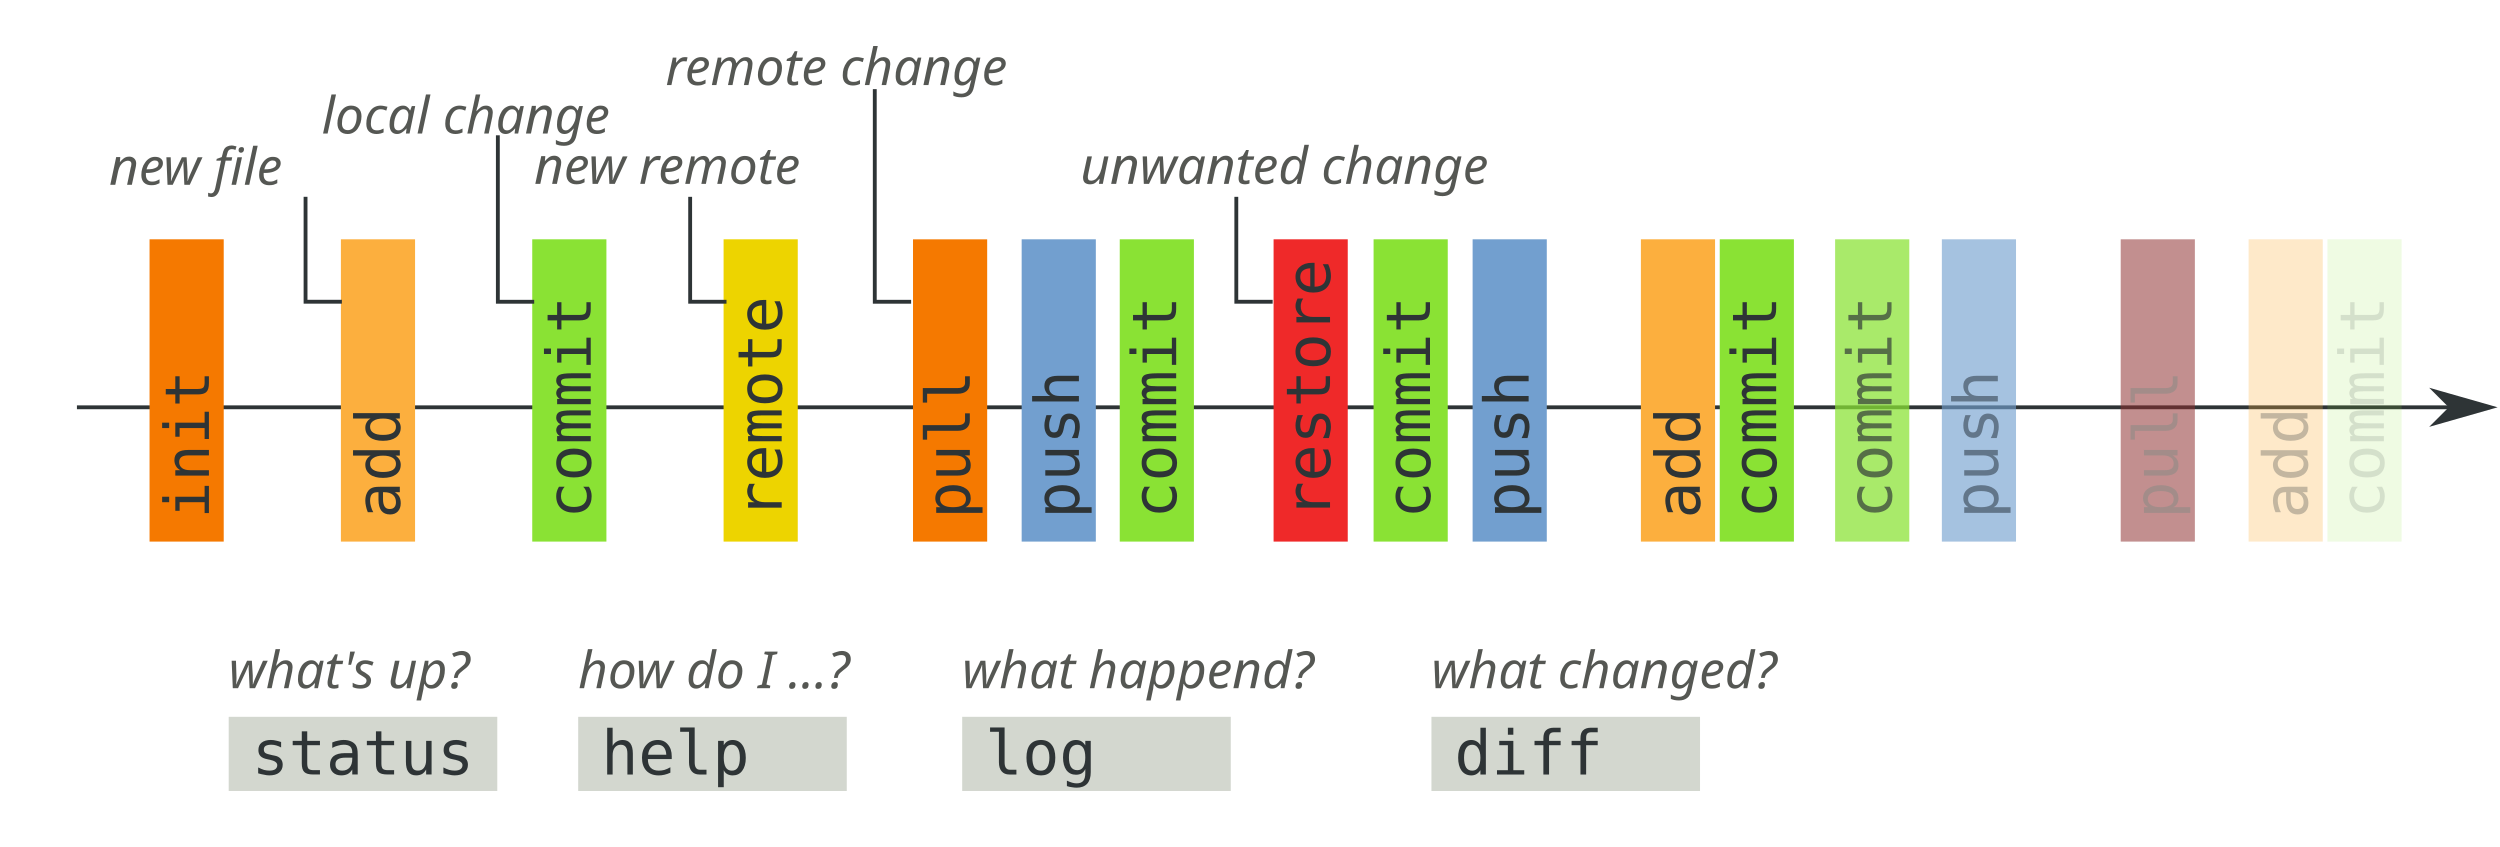
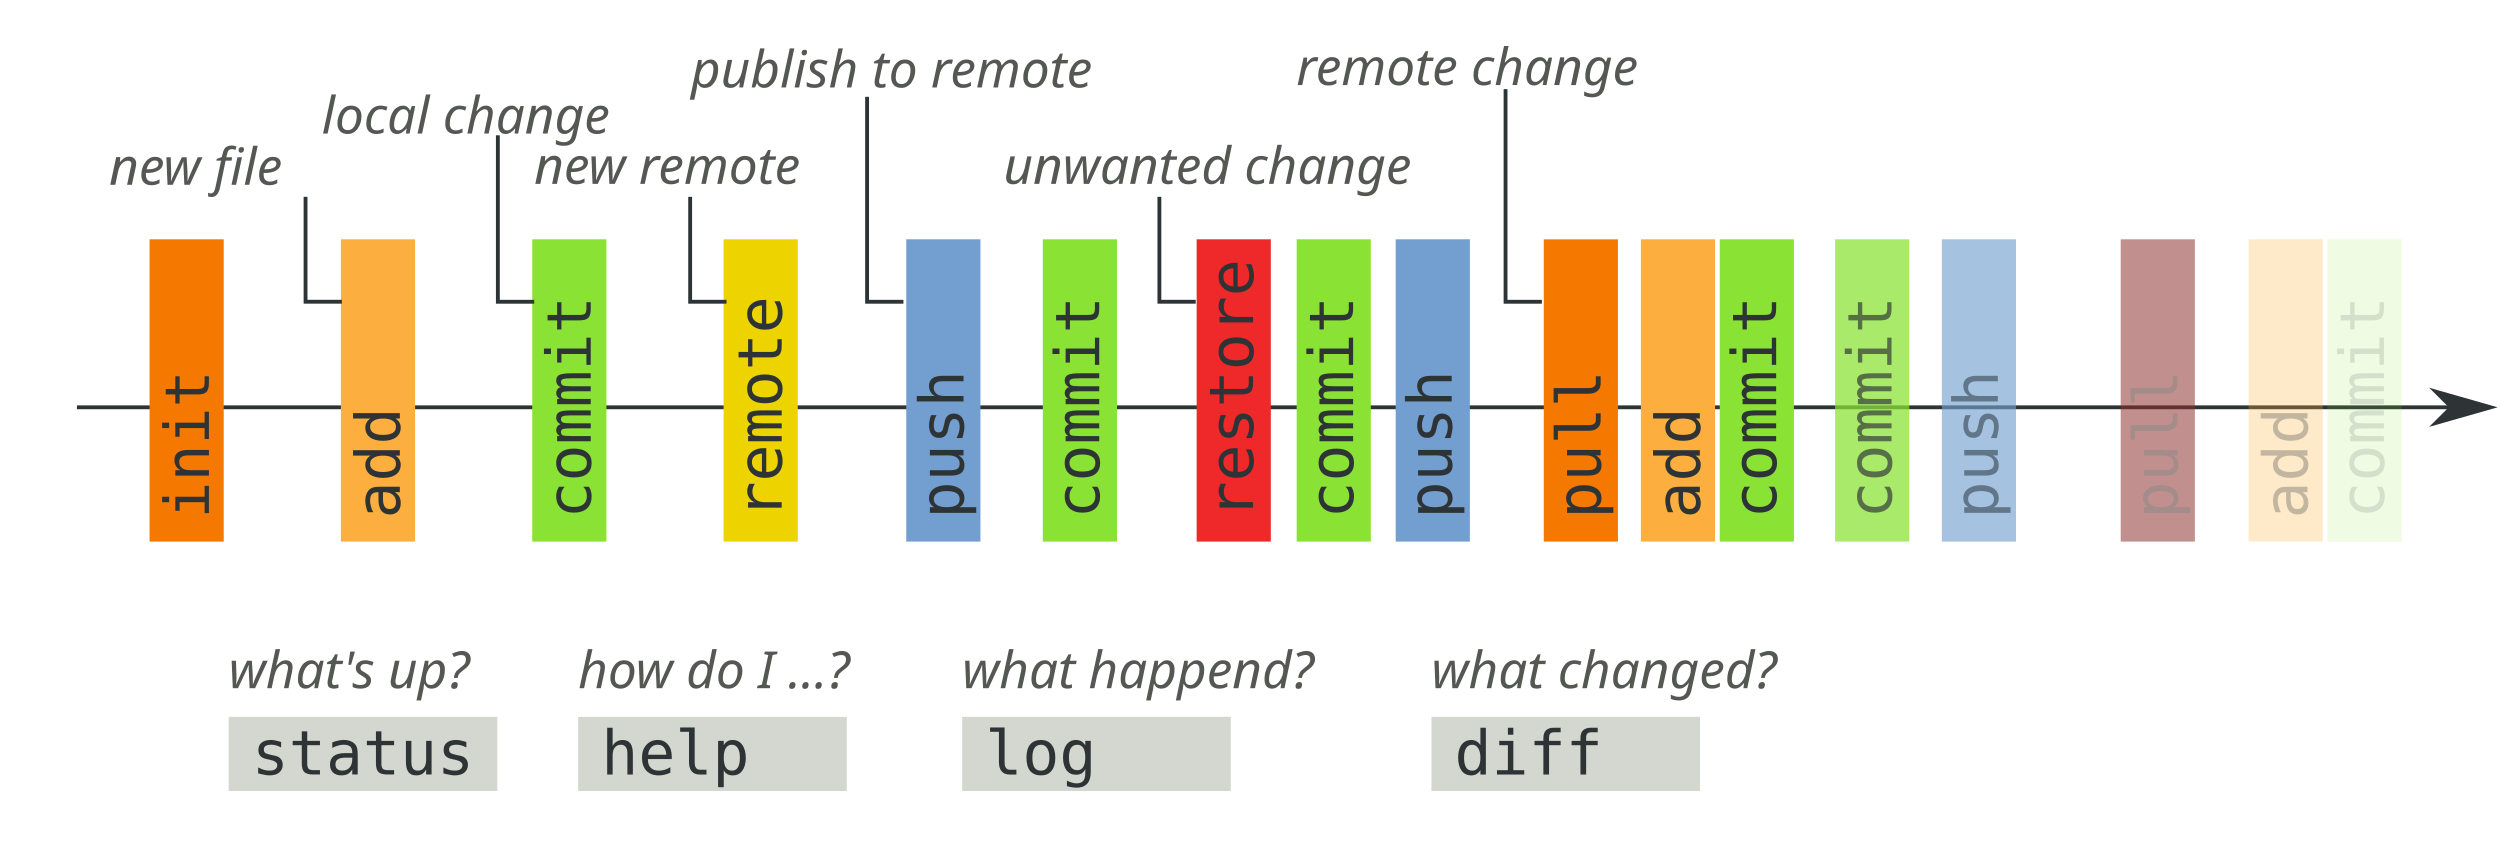
<svg xmlns="http://www.w3.org/2000/svg" width="650" height="220" viewBox="0 0 171.979 58.208" version="1.1" id="svg1695">
  <defs id="defs1689">
    <marker style="overflow:visible" id="marker3433" refX="0" refY="0" orient="auto">
      <path transform="matrix(-0.8,0,0,-0.8,-10,0)" style="fill:#2e3436;fill-opacity:1;fill-rule:evenodd;stroke:#2e3436;stroke-width:1pt;stroke-opacity:1" d="M 0,0 5,-5 -12.5,0 5,5 Z" id="path3431" />
    </marker>
    <marker style="overflow:visible" id="Arrow1Lend" refX="0" refY="0" orient="auto">
      <path transform="matrix(-0.8,0,0,-0.8,-10,0)" style="fill:#2e3436;fill-opacity:1;fill-rule:evenodd;stroke:#2e3436;stroke-width:1pt;stroke-opacity:1" d="M 0,0 5,-5 -12.5,0 5,5 Z" id="path2417" />
    </marker>
  </defs>
  <g id="layer1" transform="translate(-36.21399,-20.92214)">
    <path style="fill:#2e3436;stroke:#2e3436;stroke-width:0.265;stroke-linecap:butt;stroke-linejoin:miter;stroke-miterlimit:4;stroke-dasharray:none;stroke-opacity:1;marker-end:url(#Arrow1Lend)" d="M 41.506,48.941 H 207.516" id="path2412" />
    <rect style="font-variation-settings:normal;opacity:1;vector-effect:none;fill:#f57900;fill-opacity:1;fill-rule:evenodd;stroke:none;stroke-width:0.248px;stroke-linecap:butt;stroke-linejoin:miter;stroke-miterlimit:4;stroke-dasharray:none;stroke-dashoffset:0;stroke-opacity:1;stop-color:#000000;stop-opacity:1" id="rect2294" width="20.795" height="5.102" x="-58.179" y="46.502" transform="rotate(-90)" />
    <text xml:space="preserve" style="font-style:normal;font-variant:normal;font-weight:normal;font-stretch:normal;font-size:4.233px;line-height:1.25;font-family:'DejaVu Sans Mono';-inkscape-font-specification:'DejaVu Sans Mono';letter-spacing:0px;word-spacing:0px;fill:#2e3436;stroke-width:0.265" x="-56.592" y="50.584" id="text2260" transform="rotate(-90)">
      <tspan id="tspan2258" x="-56.592" y="50.584" style="font-style:normal;font-variant:normal;font-weight:normal;font-stretch:normal;font-family:'DejaVu Sans Mono';-inkscape-font-specification:'DejaVu Sans Mono';fill:#2e3436;stroke-width:0.265">init</tspan>
    </text>
    <rect style="opacity:1;vector-effect:none;fill:#fcaf3e;fill-opacity:1;fill-rule:evenodd;stroke:none;stroke-width:0.248px;stroke-linecap:butt;stroke-linejoin:miter;stroke-miterlimit:4;stroke-dasharray:none;stroke-dashoffset:0;stroke-opacity:1" id="rect2311" width="20.795" height="5.102" x="-58.179" y="59.665" transform="rotate(-90)" />
    <text xml:space="preserve" style="font-style:normal;font-variant:normal;font-weight:normal;font-stretch:normal;font-size:4.233px;line-height:1.25;font-family:'DejaVu Sans Mono';-inkscape-font-specification:'DejaVu Sans Mono';letter-spacing:0px;word-spacing:0px;fill:#2e3436;stroke-width:0.265" x="-56.592" y="63.718" id="text2268" transform="rotate(-90)">
      <tspan id="tspan2266" x="-56.592" y="63.718" style="font-style:normal;font-variant:normal;font-weight:normal;font-stretch:normal;font-family:'DejaVu Sans Mono';-inkscape-font-specification:'DejaVu Sans Mono';fill:#2e3436;stroke-width:0.265">add</tspan>
    </text>
    <rect style="opacity:1;vector-effect:none;fill:#8ae234;fill-opacity:1;fill-rule:evenodd;stroke:none;stroke-width:0.248px;stroke-linecap:butt;stroke-linejoin:miter;stroke-miterlimit:4;stroke-dasharray:none;stroke-dashoffset:0;stroke-opacity:1" id="rect2324" width="20.795" height="5.102" x="-58.179" y="72.828" transform="rotate(-90)" />
    <text xml:space="preserve" style="font-style:normal;font-variant:normal;font-weight:normal;font-stretch:normal;font-size:4.233px;line-height:1.25;font-family:'DejaVu Sans Mono';-inkscape-font-specification:'DejaVu Sans Mono';letter-spacing:0px;word-spacing:0px;fill:#2e3436;stroke-width:0.265" x="-56.592" y="76.852" id="text2272" transform="rotate(-90)">
      <tspan id="tspan2270" x="-56.592" y="76.852" style="font-style:normal;font-variant:normal;font-weight:normal;font-stretch:normal;font-family:'DejaVu Sans Mono';-inkscape-font-specification:'DejaVu Sans Mono';fill:#2e3436;stroke-width:0.265">commit</tspan>
    </text>
    <rect style="opacity:1;vector-effect:none;fill:#edd400;fill-opacity:1;fill-rule:evenodd;stroke:none;stroke-width:0.248px;stroke-linecap:butt;stroke-linejoin:miter;stroke-miterlimit:4;stroke-dasharray:none;stroke-dashoffset:0;stroke-opacity:1" id="rect2326" width="20.795" height="5.102" x="-58.179" y="85.991" transform="rotate(-90)" />
    <text xml:space="preserve" style="font-style:normal;font-variant:normal;font-weight:normal;font-stretch:normal;font-size:4.233px;line-height:1.25;font-family:'DejaVu Sans Mono';-inkscape-font-specification:'DejaVu Sans Mono';letter-spacing:0px;word-spacing:0px;fill:#2e3436;stroke-width:0.265" x="-56.592" y="89.987" id="text2276" transform="rotate(-90)">
      <tspan id="tspan2274" x="-56.592" y="89.987" style="font-style:normal;font-variant:normal;font-weight:normal;font-stretch:normal;font-family:'DejaVu Sans Mono';-inkscape-font-specification:'DejaVu Sans Mono';fill:#2e3436;stroke-width:0.265">remote</tspan>
    </text>
-     <rect style="opacity:1;vector-effect:none;fill:#729fcf;fill-opacity:1;fill-rule:evenodd;stroke:none;stroke-width:0.248px;stroke-linecap:butt;stroke-linejoin:miter;stroke-miterlimit:4;stroke-dasharray:none;stroke-dashoffset:0;stroke-opacity:1" id="rect2330" width="20.795" height="5.102" x="-58.179" y="106.496" transform="rotate(-90)" />
-     <text xml:space="preserve" style="font-style:normal;font-variant:normal;font-weight:normal;font-stretch:normal;font-size:4.233px;line-height:1.25;font-family:'DejaVu Sans Mono';-inkscape-font-specification:'DejaVu Sans Mono';letter-spacing:0px;word-spacing:0px;fill:#2e3436;stroke-width:0.265" x="-56.592" y="110.434" id="text2280" transform="rotate(-90)">
-       <tspan id="tspan2278" x="-56.592" y="110.434" style="font-style:normal;font-variant:normal;font-weight:normal;font-stretch:normal;font-family:'DejaVu Sans Mono';-inkscape-font-specification:'DejaVu Sans Mono';fill:#2e3436;stroke-width:0.265">push</tspan>
+     <rect style="opacity:1;vector-effect:none;fill:#729fcf;fill-opacity:1;fill-rule:evenodd;stroke:none;stroke-width:0.248px;stroke-linecap:butt;stroke-linejoin:miter;stroke-miterlimit:4;stroke-dasharray:none;stroke-dashoffset:0;stroke-opacity:1" id="rect2330" width="20.795" height="5.102" x="-58.179" y="98.558" transform="rotate(-90)" />
+     <text xml:space="preserve" style="font-style:normal;font-variant:normal;font-weight:normal;font-stretch:normal;font-size:4.233px;line-height:1.25;font-family:'DejaVu Sans Mono';-inkscape-font-specification:'DejaVu Sans Mono';letter-spacing:0px;word-spacing:0px;fill:#2e3436;stroke-width:0.265" x="-56.592" y="102.497" id="text2280" transform="rotate(-90)">
+       <tspan id="tspan2278" x="-56.592" y="102.497" style="font-style:normal;font-variant:normal;font-weight:normal;font-stretch:normal;font-family:'DejaVu Sans Mono';-inkscape-font-specification:'DejaVu Sans Mono';fill:#2e3436;stroke-width:0.265">push</tspan>
    </text>
    <rect style="opacity:1;vector-effect:none;fill:#8e2f2f;fill-opacity:0.536;fill-rule:evenodd;stroke:none;stroke-width:0.248px;stroke-linecap:butt;stroke-linejoin:miter;stroke-miterlimit:4;stroke-dasharray:none;stroke-dashoffset:0;stroke-opacity:1" id="rect2332" width="20.795" height="5.102" x="-58.179" y="182.101" transform="rotate(-90)" />
    <text xml:space="preserve" style="font-style:normal;font-variant:normal;font-weight:normal;font-stretch:normal;font-size:4.233px;line-height:1.25;font-family:'DejaVu Sans Mono';-inkscape-font-specification:'DejaVu Sans Mono';letter-spacing:0px;word-spacing:0px;fill:#888a85;fill-opacity:0.536;stroke-width:0.265" x="-56.592" y="186.01" id="text2284" transform="rotate(-90)">
      <tspan id="tspan2282" x="-56.592" y="186.01" style="font-style:normal;font-variant:normal;font-weight:normal;font-stretch:normal;font-family:'DejaVu Sans Mono';-inkscape-font-specification:'DejaVu Sans Mono';fill:#888a85;fill-opacity:0.536;stroke-width:0.265">pull</tspan>
    </text>
-     <rect style="opacity:1;vector-effect:none;fill:#8ae234;fill-opacity:1;fill-rule:evenodd;stroke:none;stroke-width:0.248px;stroke-linecap:butt;stroke-linejoin:miter;stroke-miterlimit:4;stroke-dasharray:none;stroke-dashoffset:0;stroke-opacity:1" id="rect2334" width="20.795" height="5.102" x="-58.179" y="113.243" transform="rotate(-90)" />
-     <text xml:space="preserve" style="font-style:normal;font-variant:normal;font-weight:normal;font-stretch:normal;font-size:4.233px;line-height:1.25;font-family:'DejaVu Sans Mono';-inkscape-font-specification:'DejaVu Sans Mono';letter-spacing:0px;word-spacing:0px;fill:#2e3436;stroke-width:0.265" x="-56.592" y="117.124" id="text2288" transform="rotate(-90)">
-       <tspan id="tspan2286" x="-56.592" y="117.124" style="font-style:normal;font-variant:normal;font-weight:normal;font-stretch:normal;font-family:'DejaVu Sans Mono';-inkscape-font-specification:'DejaVu Sans Mono';fill:#2e3436;stroke-width:0.265">commit</tspan>
+     <rect style="opacity:1;vector-effect:none;fill:#8ae234;fill-opacity:1;fill-rule:evenodd;stroke:none;stroke-width:0.248px;stroke-linecap:butt;stroke-linejoin:miter;stroke-miterlimit:4;stroke-dasharray:none;stroke-dashoffset:0;stroke-opacity:1" id="rect2334" width="20.795" height="5.102" x="-58.179" y="107.951" transform="rotate(-90)" />
+     <text xml:space="preserve" style="font-style:normal;font-variant:normal;font-weight:normal;font-stretch:normal;font-size:4.233px;line-height:1.25;font-family:'DejaVu Sans Mono';-inkscape-font-specification:'DejaVu Sans Mono';letter-spacing:0px;word-spacing:0px;fill:#2e3436;stroke-width:0.265" x="-56.592" y="111.832" id="text2288" transform="rotate(-90)">
+       <tspan id="tspan2286" x="-56.592" y="111.832" style="font-style:normal;font-variant:normal;font-weight:normal;font-stretch:normal;font-family:'DejaVu Sans Mono';-inkscape-font-specification:'DejaVu Sans Mono';fill:#2e3436;stroke-width:0.265">commit</tspan>
    </text>
-     <rect style="opacity:1;vector-effect:none;fill:#729fcf;fill-opacity:1;fill-rule:evenodd;stroke:none;stroke-width:0.248px;stroke-linecap:butt;stroke-linejoin:miter;stroke-miterlimit:4;stroke-dasharray:none;stroke-dashoffset:0;stroke-opacity:1" id="rect2336" width="20.795" height="5.102" x="-58.179" y="137.518" transform="rotate(-90)" />
-     <text xml:space="preserve" style="font-style:normal;font-variant:normal;font-weight:normal;font-stretch:normal;font-size:4.233px;line-height:1.25;font-family:'DejaVu Sans Mono';-inkscape-font-specification:'DejaVu Sans Mono';letter-spacing:0px;word-spacing:0px;fill:#2e3436;stroke-width:0.265" x="-56.592" y="141.371" id="text2292" transform="rotate(-90)">
-       <tspan id="tspan2290" x="-56.592" y="141.371" style="font-style:normal;font-variant:normal;font-weight:normal;font-stretch:normal;font-family:'DejaVu Sans Mono';-inkscape-font-specification:'DejaVu Sans Mono';fill:#2e3436;stroke-width:0.265">push</tspan>
+     <rect style="opacity:1;vector-effect:none;fill:#729fcf;fill-opacity:1;fill-rule:evenodd;stroke:none;stroke-width:0.248px;stroke-linecap:butt;stroke-linejoin:miter;stroke-miterlimit:4;stroke-dasharray:none;stroke-dashoffset:0;stroke-opacity:1" id="rect2336" width="20.795" height="5.102" x="-58.179" y="132.226" transform="rotate(-90)" />
+     <text xml:space="preserve" style="font-style:normal;font-variant:normal;font-weight:normal;font-stretch:normal;font-size:4.233px;line-height:1.25;font-family:'DejaVu Sans Mono';-inkscape-font-specification:'DejaVu Sans Mono';letter-spacing:0px;word-spacing:0px;fill:#2e3436;stroke-width:0.265" x="-56.592" y="136.079" id="text2292" transform="rotate(-90)">
+       <tspan id="tspan2290" x="-56.592" y="136.079" style="font-style:normal;font-variant:normal;font-weight:normal;font-stretch:normal;font-family:'DejaVu Sans Mono';-inkscape-font-specification:'DejaVu Sans Mono';fill:#2e3436;stroke-width:0.265">push</tspan>
    </text>
    <rect style="opacity:1;vector-effect:none;fill:#8ae234;fill-opacity:1;fill-rule:evenodd;stroke:none;stroke-width:0.248px;stroke-linecap:butt;stroke-linejoin:miter;stroke-miterlimit:4;stroke-dasharray:none;stroke-dashoffset:0;stroke-opacity:1" id="rect2702" width="20.795" height="5.102" x="-58.179" y="154.518" transform="rotate(-90)" />
    <text xml:space="preserve" style="font-style:normal;font-variant:normal;font-weight:normal;font-stretch:normal;font-size:4.233px;line-height:1.25;font-family:'DejaVu Sans Mono';-inkscape-font-specification:'DejaVu Sans Mono';letter-spacing:0px;word-spacing:0px;fill:#2e3436;stroke-width:0.265" x="-56.592" y="158.399" id="text2706" transform="rotate(-90)">
      <tspan id="tspan2704" x="-56.592" y="158.399" style="font-style:normal;font-variant:normal;font-weight:normal;font-stretch:normal;font-family:'DejaVu Sans Mono';-inkscape-font-specification:'DejaVu Sans Mono';fill:#2e3436;stroke-width:0.265">commit</tspan>
    </text>
    <rect style="font-variation-settings:normal;opacity:1;vector-effect:none;fill:#729fcf;fill-opacity:0.633;fill-rule:evenodd;stroke:none;stroke-width:0.248px;stroke-linecap:butt;stroke-linejoin:miter;stroke-miterlimit:4;stroke-dasharray:none;stroke-dashoffset:0;stroke-opacity:1;stop-color:#000000;stop-opacity:1" id="rect2708" width="20.795" height="5.102" x="-58.179" y="169.797" transform="rotate(-90)" />
    <text xml:space="preserve" style="font-style:normal;font-variant:normal;font-weight:normal;font-stretch:normal;font-size:4.233px;line-height:1.25;font-family:'DejaVu Sans Mono';-inkscape-font-specification:'DejaVu Sans Mono';letter-spacing:0px;word-spacing:0px;fill:#3f4f5d;fill-opacity:0.655;stroke-width:0.265" x="-56.592" y="173.65" id="text2712" transform="rotate(-90)">
      <tspan id="tspan2710" x="-56.592" y="173.65" style="font-style:normal;font-variant:normal;font-weight:normal;font-stretch:normal;font-family:'DejaVu Sans Mono';-inkscape-font-specification:'DejaVu Sans Mono';fill:#3f4f5d;fill-opacity:0.655;stroke-width:0.265">push</tspan>
    </text>
    <rect style="opacity:1;vector-effect:none;fill:#fcaf3e;fill-opacity:1;fill-rule:evenodd;stroke:none;stroke-width:0.248px;stroke-linecap:butt;stroke-linejoin:miter;stroke-miterlimit:4;stroke-dasharray:none;stroke-dashoffset:0;stroke-opacity:1" id="rect2714" width="20.795" height="5.102" x="-58.179" y="149.094" transform="rotate(-90)" />
    <text xml:space="preserve" style="font-style:normal;font-variant:normal;font-weight:normal;font-stretch:normal;font-size:4.233px;line-height:1.25;font-family:'DejaVu Sans Mono';-inkscape-font-specification:'DejaVu Sans Mono';letter-spacing:0px;word-spacing:0px;fill:#2e3436;stroke-width:0.265" x="-56.592" y="153.147" id="text2718" transform="rotate(-90)">
      <tspan id="tspan2716" x="-56.592" y="153.147" style="font-style:normal;font-variant:normal;font-weight:normal;font-stretch:normal;font-family:'DejaVu Sans Mono';-inkscape-font-specification:'DejaVu Sans Mono';fill:#2e3436;stroke-width:0.265">add</tspan>
    </text>
    <path style="fill:none;stroke:#2e3436;stroke-width:0.265px;stroke-linecap:butt;stroke-linejoin:miter;stroke-opacity:1" d="m 70.462,30.229 2e-6,11.452 2.5,7e-6" id="path2762" />
    <text xml:space="preserve" style="font-size:3.528px;line-height:1.25;font-family:sans-serif;letter-spacing:0px;word-spacing:0px;fill:#555753;stroke-width:0.265" x="58.343" y="30.11" id="text2766">
      <tspan id="tspan2764" x="58.343" y="30.11" style="font-style:italic;font-size:3.528px;fill:#555753;stroke-width:0.265">local change</tspan>
    </text>
    <path style="fill:none;stroke:#2e3436;stroke-width:0.265px;stroke-linecap:butt;stroke-linejoin:miter;stroke-opacity:1" d="m 57.233,34.462 v 7.218 l 2.5,5e-6" id="path2779" />
    <text xml:space="preserve" style="font-size:3.528px;line-height:1.25;font-family:sans-serif;letter-spacing:0px;word-spacing:0px;fill:#555753;stroke-width:0.265" x="43.721" y="33.635" id="text2783">
      <tspan id="tspan2781" x="43.721" y="33.635" style="font-style:italic;font-size:3.528px;fill:#555753;stroke-width:0.265">new file</tspan>
    </text>
    <path style="fill:none;stroke:#2e3436;stroke-width:0.265px;stroke-linecap:butt;stroke-linejoin:miter;stroke-opacity:1" d="m 83.691,34.462 1e-6,7.218 2.5,-3e-6" id="path2796" />
    <text xml:space="preserve" style="font-size:3.528px;line-height:1.25;font-family:sans-serif;letter-spacing:0px;word-spacing:0px;fill:#555753;stroke-width:0.265" x="72.961" y="33.568" id="text2800">
      <tspan id="tspan2798" x="72.961" y="33.568" style="font-style:italic;font-size:3.528px;fill:#555753;stroke-width:0.265">new remote</tspan>
    </text>
    <rect style="opacity:1;vector-effect:none;fill:#8ae234;fill-opacity:0.732;fill-rule:evenodd;stroke:none;stroke-width:0.248px;stroke-linecap:butt;stroke-linejoin:miter;stroke-miterlimit:4;stroke-dasharray:none;stroke-dashoffset:0;stroke-opacity:1" id="rect2814" width="20.795" height="5.102" x="-58.179" y="162.455" transform="rotate(-90)" />
    <text xml:space="preserve" style="font-style:normal;font-variant:normal;font-weight:normal;font-stretch:normal;font-size:4.233px;line-height:1.25;font-family:'DejaVu Sans Mono';-inkscape-font-specification:'DejaVu Sans Mono';letter-spacing:0px;word-spacing:0px;fill:#2e3436;fill-opacity:0.668;stroke-width:0.265" x="-56.592" y="166.336" id="text2818" transform="rotate(-90)">
      <tspan id="tspan2816" x="-56.592" y="166.336" style="font-style:normal;font-variant:normal;font-weight:normal;font-stretch:normal;font-family:'DejaVu Sans Mono';-inkscape-font-specification:'DejaVu Sans Mono';fill:#2e3436;fill-opacity:0.668;stroke-width:0.265">commit</tspan>
    </text>
-     <path id="rect2838" style="opacity:1;vector-effect:none;fill:#f57900;fill-opacity:1;fill-rule:evenodd;stroke:none;stroke-width:0.248px;stroke-linecap:butt;stroke-linejoin:miter;stroke-miterlimit:4;stroke-dasharray:none;stroke-dashoffset:0;stroke-opacity:1" d="M 99.021,58.179 V 37.385 h 5.102 v 20.795 z" />
-     <text xml:space="preserve" style="font-style:normal;font-variant:normal;font-weight:normal;font-stretch:normal;font-size:4.233px;line-height:1.25;font-family:'DejaVu Sans Mono';-inkscape-font-specification:'DejaVu Sans Mono';letter-spacing:0px;word-spacing:0px;fill:#2e3436;stroke-width:0.265" x="-56.592" y="102.931" id="text2842" transform="rotate(-90)">
-       <tspan id="tspan2840" x="-56.592" y="102.931" style="font-style:normal;font-variant:normal;font-weight:normal;font-stretch:normal;font-family:'DejaVu Sans Mono';-inkscape-font-specification:'DejaVu Sans Mono';fill:#2e3436;stroke-width:0.265">pull</tspan>
+     <path id="rect2838" style="opacity:1;vector-effect:none;fill:#f57900;fill-opacity:1;fill-rule:evenodd;stroke:none;stroke-width:0.248px;stroke-linecap:butt;stroke-linejoin:miter;stroke-miterlimit:4;stroke-dasharray:none;stroke-dashoffset:0;stroke-opacity:1" d="M 142.413,58.179 V 37.385 h 5.102 v 20.795 z" />
+     <text xml:space="preserve" style="font-style:normal;font-variant:normal;font-weight:normal;font-stretch:normal;font-size:4.233px;line-height:1.25;font-family:'DejaVu Sans Mono';-inkscape-font-specification:'DejaVu Sans Mono';letter-spacing:0px;word-spacing:0px;fill:#2e3436;stroke-width:0.265" x="-56.592" y="146.323" id="text2842" transform="rotate(-90)">
+       <tspan id="tspan2840" x="-56.592" y="146.323" style="font-style:normal;font-variant:normal;font-weight:normal;font-stretch:normal;font-family:'DejaVu Sans Mono';-inkscape-font-specification:'DejaVu Sans Mono';fill:#2e3436;stroke-width:0.265">pull</tspan>
    </text>
-     <path style="fill:none;stroke:#2e3436;stroke-width:0.265px;stroke-linecap:butt;stroke-linejoin:miter;stroke-opacity:1" d="m 96.391,27.054 10e-7,14.627 2.5,-3e-6" id="path2844" />
-     <text xml:space="preserve" style="font-size:3.528px;line-height:1.25;font-family:sans-serif;letter-spacing:0px;word-spacing:0px;fill:#555753;stroke-width:0.265" x="81.997" y="26.777" id="text2848">
-       <tspan id="tspan2846" x="81.997" y="26.777" style="font-style:italic;font-size:3.528px;fill:#555753;stroke-width:0.265">remote change</tspan>
+     <path style="fill:none;stroke:#2e3436;stroke-width:0.265px;stroke-linecap:butt;stroke-linejoin:miter;stroke-opacity:1" d="m 139.783,27.054 v 14.627 l 2.5,-3e-6" id="path2844" />
+     <text xml:space="preserve" style="font-size:3.528px;line-height:1.25;font-family:sans-serif;letter-spacing:0px;word-spacing:0px;fill:#555753;stroke-width:0.265" x="125.389" y="26.777" id="text2848">
+       <tspan id="tspan2846" x="125.389" y="26.777" style="font-style:italic;font-size:3.528px;fill:#555753;stroke-width:0.265">remote change</tspan>
    </text>
    <rect style="opacity:1;vector-effect:none;fill:#8ae234;fill-opacity:0.14;fill-rule:evenodd;stroke:none;stroke-width:0.248px;stroke-linecap:butt;stroke-linejoin:miter;stroke-miterlimit:4;stroke-dasharray:none;stroke-dashoffset:0;stroke-opacity:1" id="rect3137" width="20.795" height="5.102" x="-58.179" y="196.322" transform="rotate(-90)" />
    <text xml:space="preserve" style="font-style:normal;font-variant:normal;font-weight:normal;font-stretch:normal;font-size:4.233px;line-height:1.25;font-family:'DejaVu Sans Mono';-inkscape-font-specification:'DejaVu Sans Mono';letter-spacing:0px;word-spacing:0px;fill:#2e3436;fill-opacity:0.139;stroke-width:0.265" x="-56.592" y="200.203" id="text3141" transform="rotate(-90)">
      <tspan id="tspan3139" x="-56.592" y="200.203" style="font-style:normal;font-variant:normal;font-weight:normal;font-stretch:normal;font-family:'DejaVu Sans Mono';-inkscape-font-specification:'DejaVu Sans Mono';fill:#2e3436;fill-opacity:0.139;stroke-width:0.265">commit</tspan>
    </text>
    <rect style="opacity:1;vector-effect:none;fill:#fcaf3e;fill-opacity:0.28;fill-rule:evenodd;stroke:none;stroke-width:0.248px;stroke-linecap:butt;stroke-linejoin:miter;stroke-miterlimit:4;stroke-dasharray:none;stroke-dashoffset:0;stroke-opacity:1" id="rect3143" width="20.795" height="5.102" x="-58.179" y="190.898" transform="rotate(-90)" />
    <text xml:space="preserve" style="font-style:normal;font-variant:normal;font-weight:normal;font-stretch:normal;font-size:4.233px;line-height:1.25;font-family:'DejaVu Sans Mono';-inkscape-font-specification:'DejaVu Sans Mono';letter-spacing:0px;word-spacing:0px;fill:#2e3436;fill-opacity:0.278;stroke-width:0.265" x="-56.592" y="194.951" id="text3147" transform="rotate(-90)">
      <tspan id="tspan3145" x="-56.592" y="194.951" style="font-style:normal;font-variant:normal;font-weight:normal;font-stretch:normal;font-family:'DejaVu Sans Mono';-inkscape-font-specification:'DejaVu Sans Mono';fill:#2e3436;fill-opacity:0.278;stroke-width:0.265">add</tspan>
    </text>
    <g id="g3700" transform="translate(2.645833,0.5291667)">
      <g id="g3682" transform="translate(0,-0.4430807)">
        <rect style="opacity:1;vector-effect:none;fill:#d3d7cf;fill-opacity:1;fill-rule:evenodd;stroke:none;stroke-width:0.234px;stroke-linecap:butt;stroke-linejoin:miter;stroke-miterlimit:4;stroke-dasharray:none;stroke-dashoffset:0;stroke-opacity:1" id="rect2328" width="18.476" height="5.102" x="49.301" y="70.147" />
        <text xml:space="preserve" style="font-style:normal;font-variant:normal;font-weight:normal;font-stretch:normal;font-size:4.233px;line-height:1.25;font-family:'DejaVu Sans Mono';-inkscape-font-specification:'DejaVu Sans Mono';letter-spacing:0px;word-spacing:0px;fill:#2e3436;stroke-width:0.265" x="50.889" y="74.115" id="text2264">
          <tspan id="tspan2262" x="50.889" y="74.115" style="font-style:normal;font-variant:normal;font-weight:normal;font-stretch:normal;font-family:'DejaVu Sans Mono';-inkscape-font-specification:'DejaVu Sans Mono';fill:#2e3436;stroke-width:0.265">status</tspan>
        </text>
      </g>
      <text xml:space="preserve" style="font-size:3.528px;line-height:1.25;font-family:sans-serif;letter-spacing:0px;word-spacing:0px;fill:#555753;stroke-width:0.265" x="49.301" y="67.737" id="text3590">
        <tspan id="tspan3588" x="49.301" y="67.737" style="font-style:italic;font-size:3.528px;fill:#555753;stroke-width:0.265">what's up?</tspan>
      </text>
    </g>
    <g id="g3716" transform="translate(2.450739,0.5291667)">
      <g id="g3692" transform="translate(0,-0.4680898)">
        <rect style="opacity:1;vector-effect:none;fill:#d3d7cf;fill-opacity:1;fill-rule:evenodd;stroke:none;stroke-width:0.234px;stroke-linecap:butt;stroke-linejoin:miter;stroke-miterlimit:4;stroke-dasharray:none;stroke-dashoffset:0;stroke-opacity:1" id="rect3603" width="18.476" height="5.102" x="99.954" y="70.172" />
        <text xml:space="preserve" style="font-style:normal;font-variant:normal;font-weight:normal;font-stretch:normal;font-size:4.233px;line-height:1.25;font-family:'DejaVu Sans Mono';-inkscape-font-specification:'DejaVu Sans Mono';letter-spacing:0px;word-spacing:0px;fill:#2e3436;stroke-width:0.265" x="101.542" y="74.14" id="text3607">
          <tspan id="tspan3605" x="101.542" y="74.14" style="font-style:normal;font-variant:normal;font-weight:normal;font-stretch:normal;font-family:'DejaVu Sans Mono';-inkscape-font-specification:'DejaVu Sans Mono';fill:#2e3436;stroke-width:0.265">log</tspan>
        </text>
      </g>
      <text xml:space="preserve" style="font-size:3.528px;line-height:1.25;font-family:sans-serif;letter-spacing:0px;word-spacing:0px;fill:#555753;stroke-width:0.265" x="99.954" y="67.737" id="text3611">
        <tspan id="tspan3609" x="99.954" y="67.737" style="font-style:italic;font-size:3.528px;fill:#555753;stroke-width:0.265">what happend?</tspan>
      </text>
    </g>
    <g id="g3708" transform="translate(3.502382,0.5291667)">
      <g id="g3677" transform="translate(0,-0.8862111)">
        <rect style="opacity:1;vector-effect:none;fill:#d3d7cf;fill-opacity:1;fill-rule:evenodd;stroke:none;stroke-width:0.234px;stroke-linecap:butt;stroke-linejoin:miter;stroke-miterlimit:4;stroke-dasharray:none;stroke-dashoffset:0;stroke-opacity:1" id="rect3615" width="18.476" height="5.102" x="72.486" y="70.591" />
        <text xml:space="preserve" style="font-style:normal;font-variant:normal;font-weight:normal;font-stretch:normal;font-size:4.233px;line-height:1.25;font-family:'DejaVu Sans Mono';-inkscape-font-specification:'DejaVu Sans Mono';letter-spacing:0px;word-spacing:0px;fill:#2e3436;stroke-width:0.265" x="74.074" y="74.558" id="text3619">
          <tspan id="tspan3617" x="74.074" y="74.558" style="font-style:normal;font-variant:normal;font-weight:normal;font-stretch:normal;font-family:'DejaVu Sans Mono';-inkscape-font-specification:'DejaVu Sans Mono';fill:#2e3436;stroke-width:0.265">help</tspan>
        </text>
      </g>
      <text xml:space="preserve" style="font-size:3.528px;line-height:1.25;font-family:sans-serif;letter-spacing:0px;word-spacing:0px;fill:#555753;stroke-width:0.265" x="72.486" y="67.737" id="text3623">
        <tspan id="tspan3621" x="72.486" y="67.737" style="font-style:italic;font-size:3.528px;fill:#555753;stroke-width:0.265">how do I ...?</tspan>
      </text>
    </g>
    <g id="g3724" transform="translate(2.645833,0.5291667)">
      <g id="g3687" transform="translate(79.75119,-20.2143)">
        <rect style="opacity:1;vector-effect:none;fill:#d3d7cf;fill-opacity:1;fill-rule:evenodd;stroke:none;stroke-width:0.234px;stroke-linecap:butt;stroke-linejoin:miter;stroke-miterlimit:4;stroke-dasharray:none;stroke-dashoffset:0;stroke-opacity:1" id="rect3625" width="18.476" height="5.102" x="52.288" y="89.919" />
        <text xml:space="preserve" style="font-style:normal;font-variant:normal;font-weight:normal;font-stretch:normal;font-size:4.233px;line-height:1.25;font-family:'DejaVu Sans Mono';-inkscape-font-specification:'DejaVu Sans Mono';letter-spacing:0px;word-spacing:0px;fill:#2e3436;stroke-width:0.265" x="53.875" y="93.886" id="text3629">
          <tspan id="tspan3627" x="53.875" y="93.886" style="font-style:normal;font-variant:normal;font-weight:normal;font-stretch:normal;font-family:'DejaVu Sans Mono';-inkscape-font-specification:'DejaVu Sans Mono';fill:#2e3436;stroke-width:0.265">diff</tspan>
        </text>
      </g>
      <text xml:space="preserve" style="font-size:3.528px;line-height:1.25;font-family:sans-serif;letter-spacing:0px;word-spacing:0px;fill:#555753;stroke-width:0.265" x="132.039" y="67.737" id="text3633">
        <tspan id="tspan3631" x="132.039" y="67.737" style="font-style:italic;font-size:3.528px;fill:#555753;stroke-width:0.265">what changed?</tspan>
      </text>
    </g>
-     <rect style="opacity:1;vector-effect:none;fill:#ef2929;fill-opacity:1;fill-rule:evenodd;stroke:none;stroke-width:0.248px;stroke-linecap:butt;stroke-linejoin:miter;stroke-miterlimit:4;stroke-dasharray:none;stroke-dashoffset:0;stroke-opacity:1" id="rect3635" width="20.795" height="5.102" x="-58.179" y="123.826" transform="rotate(-90)" />
-     <text xml:space="preserve" style="font-style:normal;font-variant:normal;font-weight:normal;font-stretch:normal;font-size:4.233px;line-height:1.25;font-family:'DejaVu Sans Mono';-inkscape-font-specification:'DejaVu Sans Mono';font-variant-ligatures:normal;font-variant-position:normal;font-variant-caps:normal;font-variant-numeric:normal;font-variant-alternates:normal;font-variant-east-asian:normal;font-feature-settings:normal;font-variation-settings:normal;text-indent:0;text-align:start;text-decoration:none;text-decoration-line:none;text-decoration-style:solid;text-decoration-color:#000000;letter-spacing:0px;word-spacing:0px;text-transform:none;writing-mode:lr-tb;direction:ltr;text-orientation:mixed;dominant-baseline:auto;baseline-shift:baseline;text-anchor:start;white-space:normal;shape-padding:0;shape-margin:0;inline-size:0;opacity:1;vector-effect:none;fill:#2e3436;fill-opacity:1;stroke-width:0.265;stroke-linecap:butt;stroke-linejoin:miter;stroke-miterlimit:4;stroke-dasharray:none;stroke-dashoffset:0;stroke-opacity:1;stop-color:#000000;stop-opacity:1" x="-56.062" y="125.061" id="text3639" transform="rotate(-90,1.5875,-1.058333)">
+     <rect style="opacity:1;vector-effect:none;fill:#ef2929;fill-opacity:1;fill-rule:evenodd;stroke:none;stroke-width:0.248px;stroke-linecap:butt;stroke-linejoin:miter;stroke-miterlimit:4;stroke-dasharray:none;stroke-dashoffset:0;stroke-opacity:1" id="rect3635" width="20.795" height="5.102" x="-58.179" y="118.534" transform="rotate(-90)" />
+     <text xml:space="preserve" style="font-style:normal;font-variant:normal;font-weight:normal;font-stretch:normal;font-size:4.233px;line-height:1.25;font-family:'DejaVu Sans Mono';-inkscape-font-specification:'DejaVu Sans Mono';font-variant-ligatures:normal;font-variant-position:normal;font-variant-caps:normal;font-variant-numeric:normal;font-variant-alternates:normal;font-variant-east-asian:normal;font-feature-settings:normal;font-variation-settings:normal;text-indent:0;text-align:start;text-decoration:none;text-decoration-line:none;text-decoration-style:solid;text-decoration-color:#000000;letter-spacing:0px;word-spacing:0px;text-transform:none;writing-mode:lr-tb;direction:ltr;text-orientation:mixed;dominant-baseline:auto;baseline-shift:baseline;text-anchor:start;white-space:normal;shape-padding:0;shape-margin:0;inline-size:0;opacity:1;vector-effect:none;fill:#2e3436;fill-opacity:1;stroke-width:0.265;stroke-linecap:butt;stroke-linejoin:miter;stroke-miterlimit:4;stroke-dasharray:none;stroke-dashoffset:0;stroke-opacity:1;stop-color:#000000;stop-opacity:1" x="-56.062" y="125.061" id="text3639" transform="rotate(-90,-1.058333,1.5875)">
      <tspan id="tspan3637" x="-56.062" y="125.061" style="font-style:normal;font-variant:normal;font-weight:normal;font-stretch:normal;font-size:4.233px;line-height:1.25;font-family:'DejaVu Sans Mono';-inkscape-font-specification:'DejaVu Sans Mono';font-variant-ligatures:normal;font-variant-position:normal;font-variant-caps:normal;font-variant-numeric:normal;font-variant-alternates:normal;font-variant-east-asian:normal;font-feature-settings:normal;font-variation-settings:normal;text-indent:0;text-align:start;text-decoration:none;text-decoration-line:none;text-decoration-style:solid;text-decoration-color:#000000;letter-spacing:0px;word-spacing:0px;text-transform:none;writing-mode:lr-tb;direction:ltr;text-orientation:mixed;dominant-baseline:auto;baseline-shift:baseline;text-anchor:start;white-space:normal;shape-padding:0;shape-margin:0;inline-size:0;vector-effect:none;fill:#2e3436;fill-opacity:1;stroke-width:0.265;stroke-linecap:butt;stroke-linejoin:miter;stroke-miterlimit:4;stroke-dasharray:none;stroke-dashoffset:0;stroke-opacity:1;stop-color:#000000;stop-opacity:1">restore</tspan>
    </text>
-     <rect style="opacity:1;vector-effect:none;fill:#8ae234;fill-opacity:1;fill-rule:evenodd;stroke:none;stroke-width:0.248px;stroke-linecap:butt;stroke-linejoin:miter;stroke-miterlimit:4;stroke-dasharray:none;stroke-dashoffset:0;stroke-opacity:1" id="rect3668" width="20.795" height="5.102" x="-58.179" y="130.705" transform="rotate(-90)" />
-     <text xml:space="preserve" style="font-style:normal;font-variant:normal;font-weight:normal;font-stretch:normal;font-size:4.233px;line-height:1.25;font-family:'DejaVu Sans Mono';-inkscape-font-specification:'DejaVu Sans Mono';letter-spacing:0px;word-spacing:0px;fill:#2e3436;stroke-width:0.265" x="-56.592" y="134.586" id="text3672" transform="rotate(-90)">
-       <tspan id="tspan3670" x="-56.592" y="134.586" style="font-style:normal;font-variant:normal;font-weight:normal;font-stretch:normal;font-family:'DejaVu Sans Mono';-inkscape-font-specification:'DejaVu Sans Mono';fill:#2e3436;stroke-width:0.265">commit</tspan>
+     <rect style="opacity:1;vector-effect:none;fill:#8ae234;fill-opacity:1;fill-rule:evenodd;stroke:none;stroke-width:0.248px;stroke-linecap:butt;stroke-linejoin:miter;stroke-miterlimit:4;stroke-dasharray:none;stroke-dashoffset:0;stroke-opacity:1" id="rect3668" width="20.795" height="5.102" x="-58.179" y="125.414" transform="rotate(-90)" />
+     <text xml:space="preserve" style="font-style:normal;font-variant:normal;font-weight:normal;font-stretch:normal;font-size:4.233px;line-height:1.25;font-family:'DejaVu Sans Mono';-inkscape-font-specification:'DejaVu Sans Mono';letter-spacing:0px;word-spacing:0px;fill:#2e3436;stroke-width:0.265" x="-56.592" y="129.295" id="text3672" transform="rotate(-90)">
+       <tspan id="tspan3670" x="-56.592" y="129.295" style="font-style:normal;font-variant:normal;font-weight:normal;font-stretch:normal;font-family:'DejaVu Sans Mono';-inkscape-font-specification:'DejaVu Sans Mono';fill:#2e3436;stroke-width:0.265">commit</tspan>
    </text>
-     <path style="fill:none;stroke:#2e3436;stroke-width:0.265px;stroke-linecap:butt;stroke-linejoin:miter;stroke-opacity:1" d="m 121.262,34.462 v 7.218 l 2.5,-3e-6" id="path3726" />
-     <text xml:space="preserve" style="font-size:3.528px;line-height:1.25;font-family:sans-serif;letter-spacing:0px;word-spacing:0px;fill:#555753;stroke-width:0.265" x="110.532" y="33.568" id="text3730">
-       <tspan id="tspan3728" x="110.532" y="33.568" style="font-style:italic;font-size:3.528px;fill:#555753;stroke-width:0.265">unwanted change</tspan>
+     <path style="fill:none;stroke:#2e3436;stroke-width:0.265px;stroke-linecap:butt;stroke-linejoin:miter;stroke-opacity:1" d="m 115.97,34.462 v 7.218 l 2.5,-3e-6" id="path3726" />
+     <text xml:space="preserve" style="font-size:3.528px;line-height:1.25;font-family:sans-serif;letter-spacing:0px;word-spacing:0px;fill:#555753;stroke-width:0.265" x="105.24" y="33.568" id="text3730">
+       <tspan id="tspan3728" x="105.24" y="33.568" style="font-style:italic;font-size:3.528px;fill:#555753;stroke-width:0.265">unwanted change</tspan>
+     </text>
+     <path style="fill:none;stroke:#2e3436;stroke-width:0.265px;stroke-linecap:butt;stroke-linejoin:miter;stroke-opacity:1" d="m 95.862,27.583 2e-6,14.098 2.5,7e-6" id="path949" />
+     <text xml:space="preserve" style="font-size:3.528px;line-height:1.25;font-family:sans-serif;letter-spacing:0px;word-spacing:0px;fill:#555753;stroke-width:0.265" x="83.743" y="26.935" id="text953">
+       <tspan id="tspan951" x="83.743" y="26.935" style="font-style:italic;font-size:3.528px;fill:#555753;stroke-width:0.265">publish to remote</tspan>
    </text>
  </g>
</svg>
